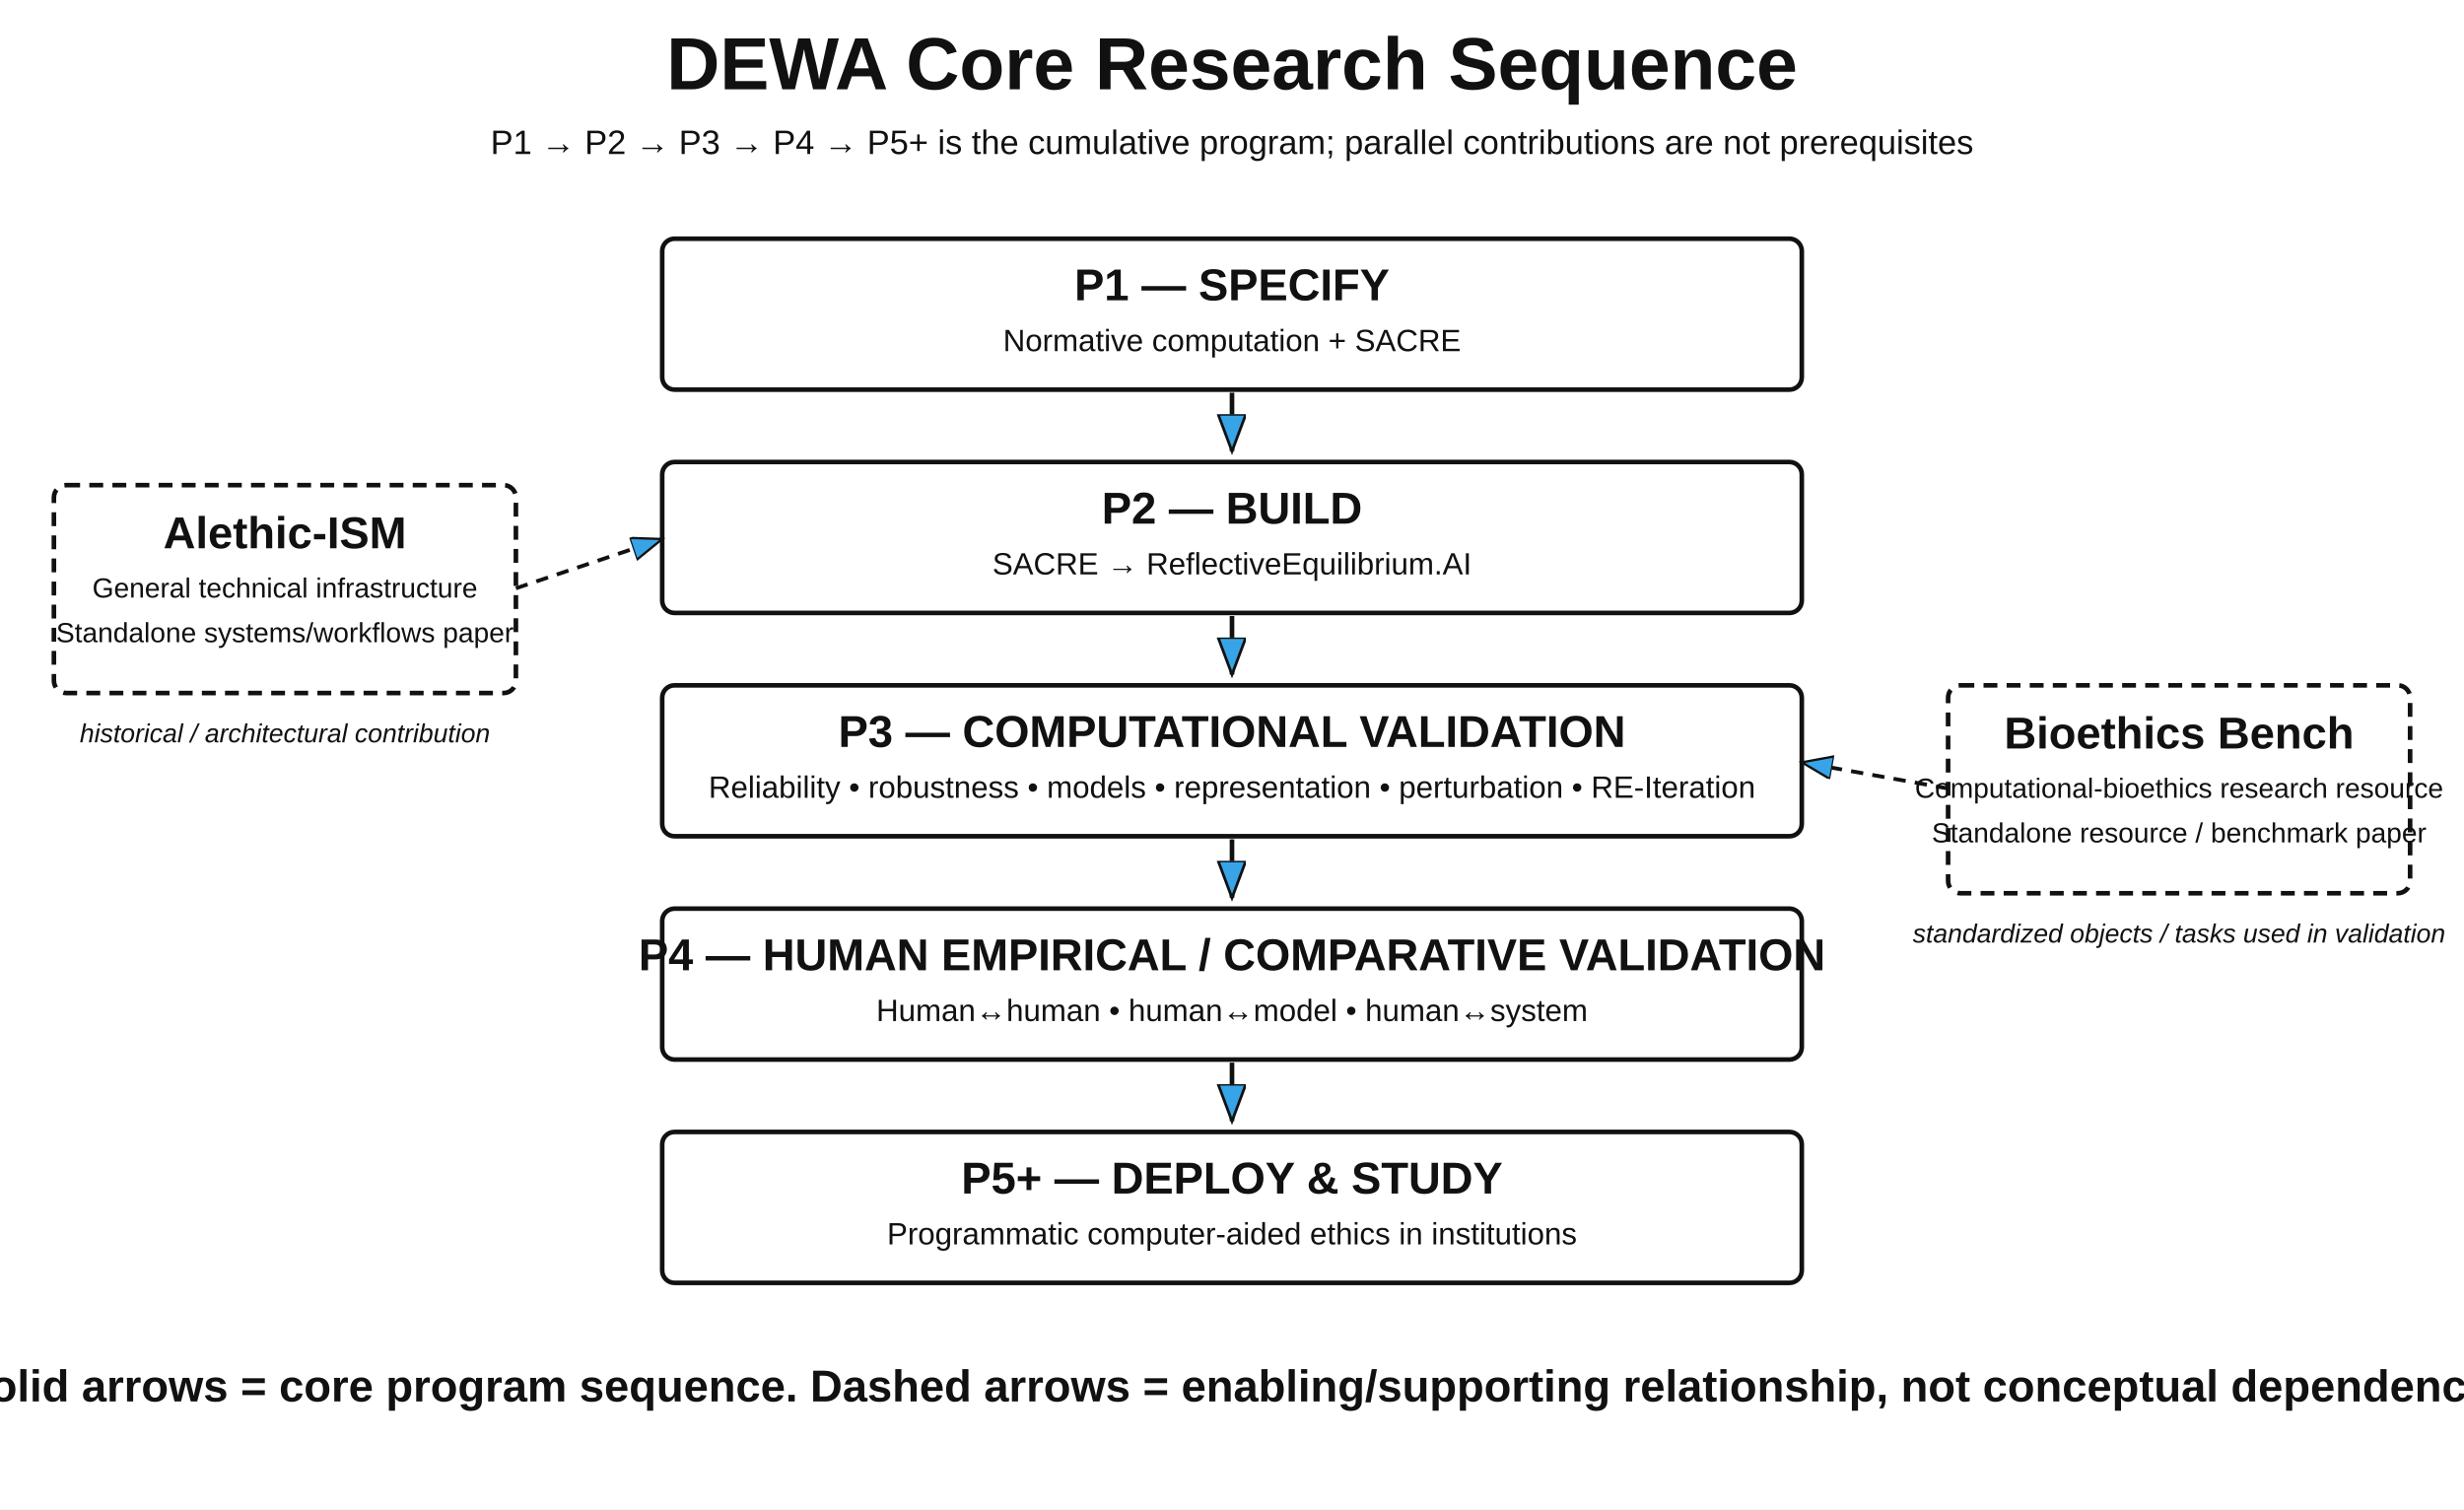
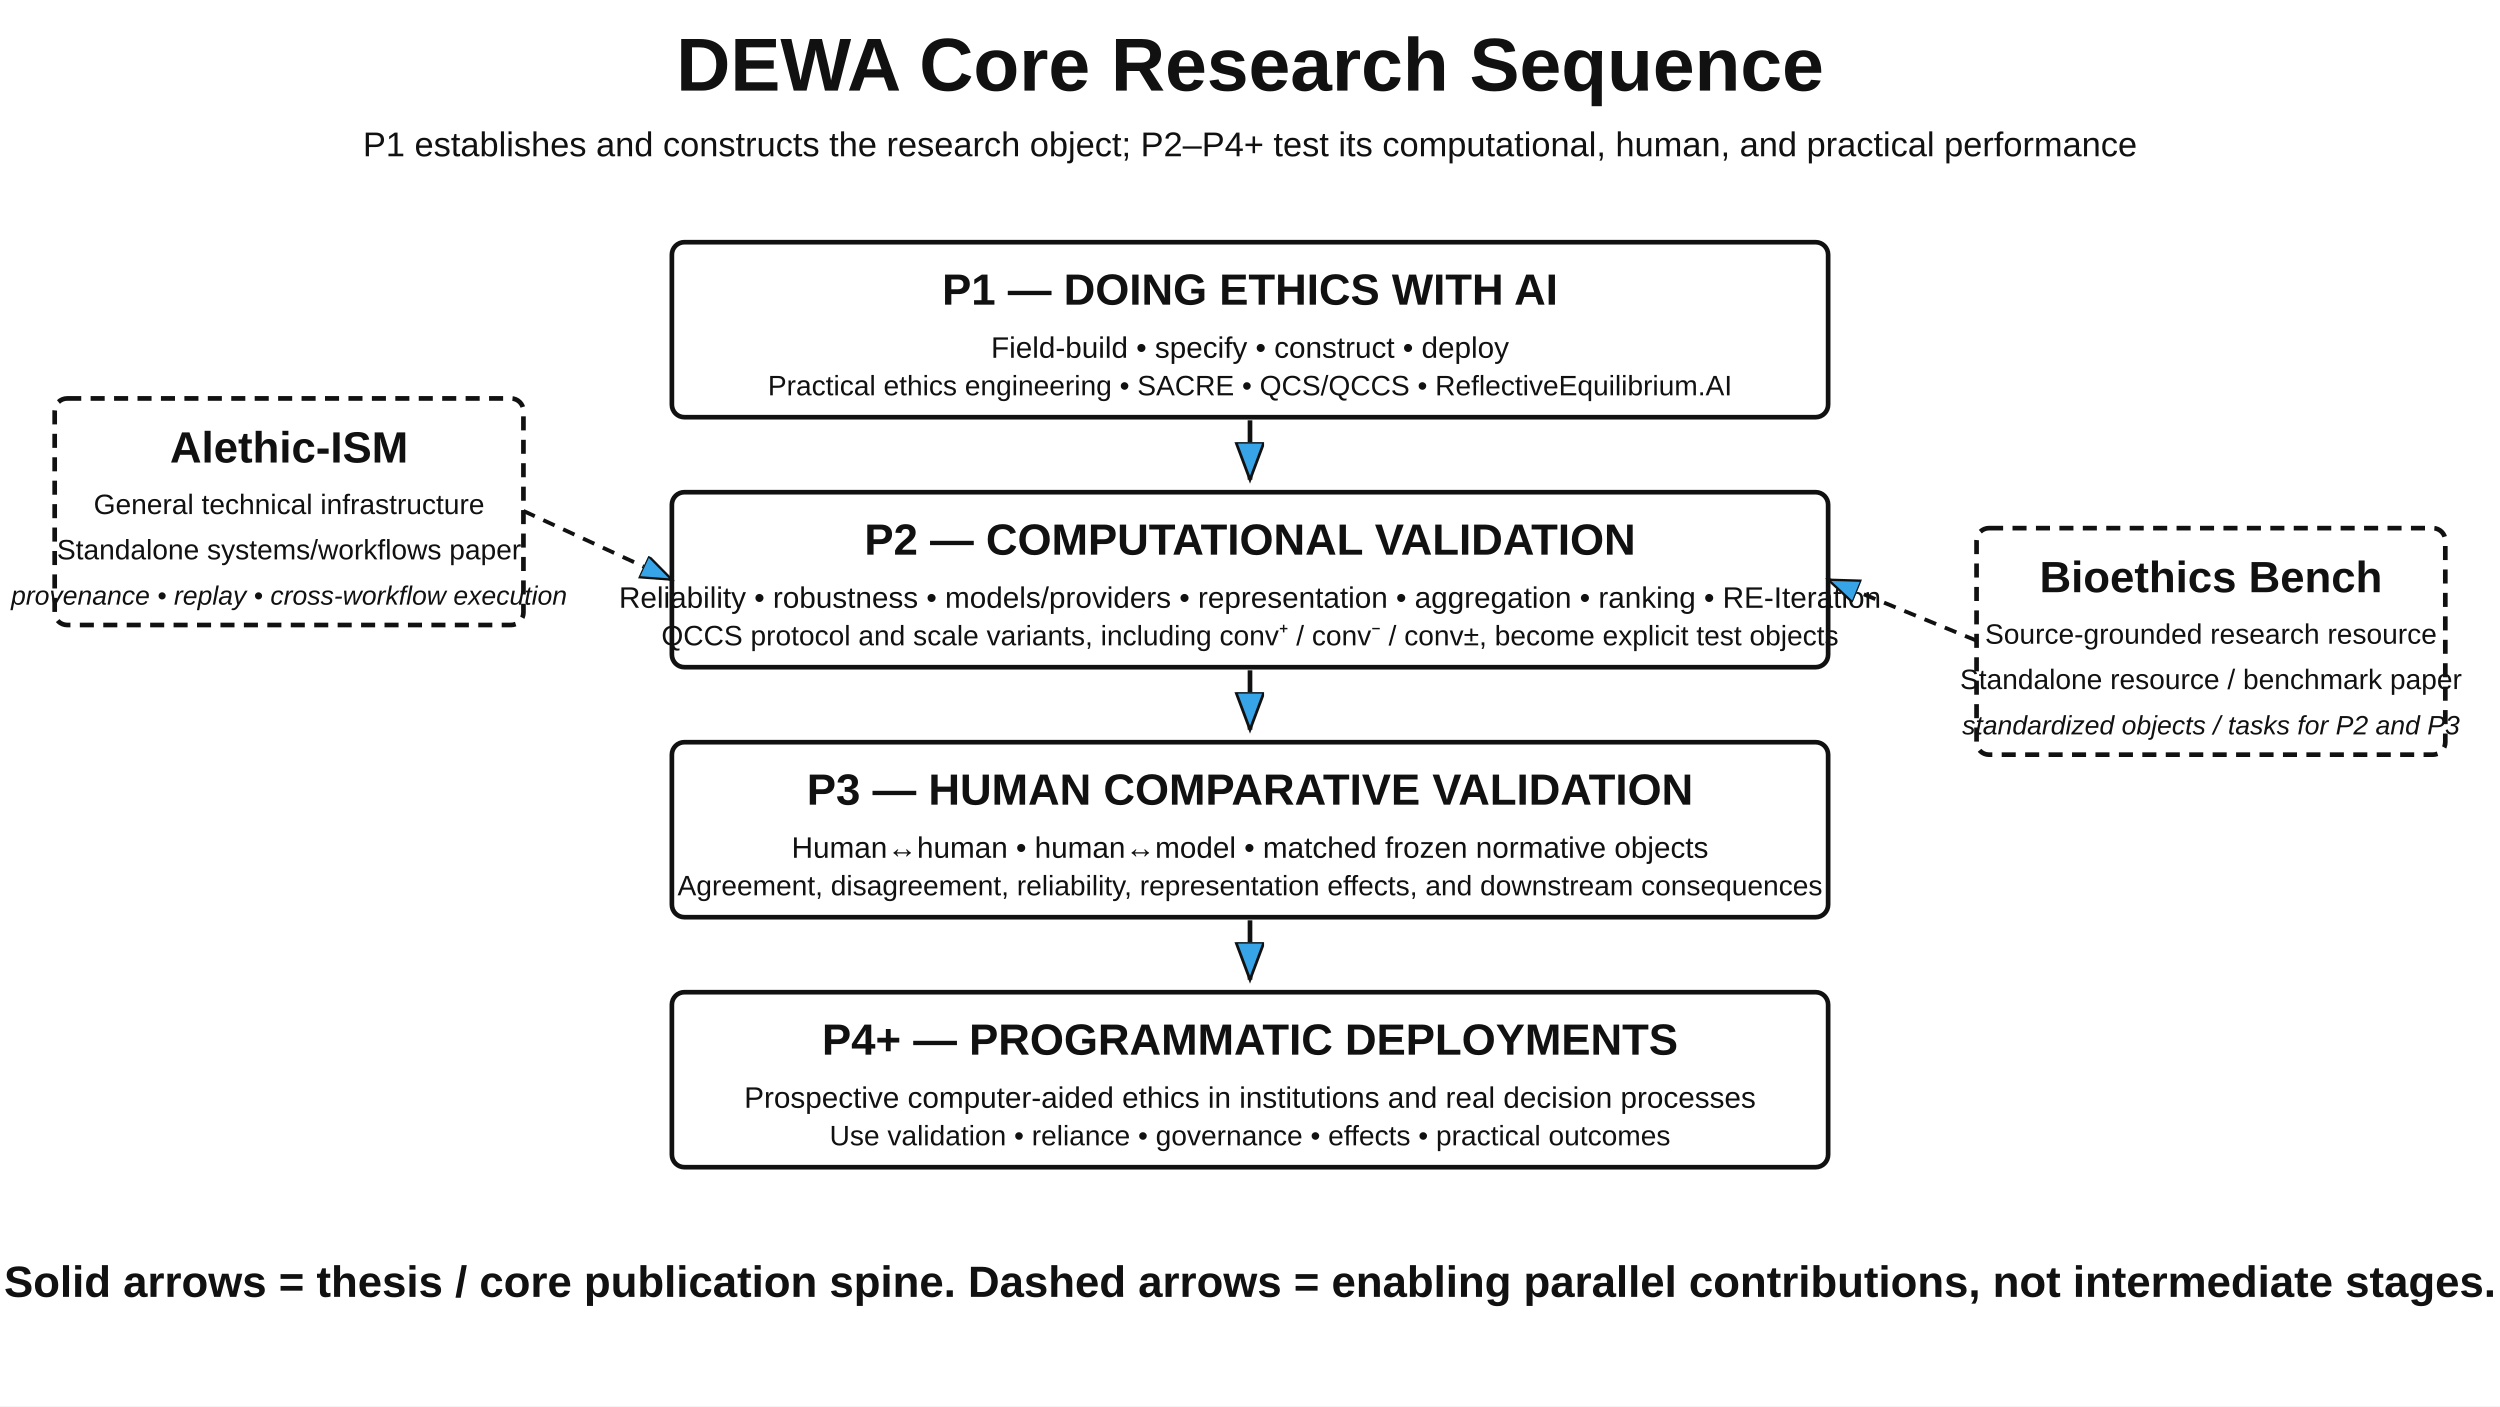
- <svg xmlns="http://www.w3.org/2000/svg" viewBox="0 0 1600 980" role="img" aria-labelledby="t d">
-   <rect width="1600" height="980" fill="#fff" />
-   <style>text{font-family:Arial,Helvetica,sans-serif;fill:#111}.title{font-size:48px;font-weight:800}.sub{font-size:22px}.head{font-size:29px;font-weight:800}.body{font-size:20px}.small{font-size:18px}.italic{font-size:17px;font-style:italic}.main{fill:#fff;stroke:#111;stroke-width:3}.support{fill:#fff;stroke:#111;stroke-width:3;stroke-dasharray:9 6}</style>
+ <svg xmlns="http://www.w3.org/2000/svg" viewBox="0 0 1600 900" role="img" aria-labelledby="t d">
+   <rect width="1600" height="900" fill="#fff" />
+   <style>text{font-family:Arial,Helvetica,sans-serif;fill:#111}.title{font-size:48px;font-weight:800}.sub{font-size:22px}.head{font-size:28px;font-weight:800}.body{font-size:19px}.small{font-size:18px}.italic{font-size:17px;font-style:italic}.main{fill:#fff;stroke:#111;stroke-width:3}.support{fill:#fff;stroke:#111;stroke-width:3;stroke-dasharray:9 6}</style>
  <defs>
    <marker id="a" markerWidth="10" markerHeight="10" refX="8" refY="3" orient="auto">
      <path d="M0,0 L8,3 L0,6 Z" fill="#38a4e8" stroke="#111" stroke-width=".6" />
    </marker>
  </defs>
  <text x="800" y="58" text-anchor="middle" class="title">DEWA Core Research Sequence</text>
-   <text x="800" y="100" text-anchor="middle" class="sub">P1 → P2 → P3 → P4 → P5+ is the cumulative program; parallel contributions are not prerequisites</text>
+   <text x="800" y="100" text-anchor="middle" class="sub">P1 establishes and constructs the research object; P2–P4+ test its computational, human, and practical performance</text>
  <g>
-     <rect class="main" x="430" y="155" width="740" height="98" rx="8" />
-     <text x="800" y="195" text-anchor="middle" class="head">P1 — SPECIFY</text>
-     <text x="800" y="228" text-anchor="middle" class="body">Normative computation + SACRE</text>
-     <path d="M800 255v38" stroke="#111" stroke-width="3" marker-end="url(#a)" />
-     <rect class="main" x="430" y="300" width="740" height="98" rx="8" />
-     <text x="800" y="340" text-anchor="middle" class="head">P2 — BUILD</text>
-     <text x="800" y="373" text-anchor="middle" class="body">SACRE → ReflectiveEquilibrium.AI</text>
-     <path d="M800 400v38" stroke="#111" stroke-width="3" marker-end="url(#a)" />
-     <rect class="main" x="430" y="445" width="740" height="98" rx="8" />
-     <text x="800" y="485" text-anchor="middle" class="head">P3 — COMPUTATIONAL VALIDATION</text>
-     <text x="800" y="518" text-anchor="middle" class="body">Reliability • robustness • models • representation • perturbation • RE-Iteration</text>
-     <path d="M800 545v38" stroke="#111" stroke-width="3" marker-end="url(#a)" />
-     <rect class="main" x="430" y="590" width="740" height="98" rx="8" />
-     <text x="800" y="630" text-anchor="middle" class="head">P4 — HUMAN EMPIRICAL / COMPARATIVE VALIDATION</text>
-     <text x="800" y="663" text-anchor="middle" class="body">Human↔human • human↔model • human↔system</text>
-     <path d="M800 690v38" stroke="#111" stroke-width="3" marker-end="url(#a)" />
-     <rect class="main" x="430" y="735" width="740" height="98" rx="8" />
-     <text x="800" y="775" text-anchor="middle" class="head">P5+ — DEPLOY &amp; STUDY</text>
-     <text x="800" y="808" text-anchor="middle" class="body">Programmatic computer-aided ethics in institutions</text>
+     <rect class="main" x="430" y="155" width="740" height="112" rx="8" />
+     <text x="800" y="195" text-anchor="middle" class="head">P1 — DOING ETHICS WITH AI</text>
+     <text x="800" y="229" text-anchor="middle" class="body">Field-build • specify • construct • deploy</text>
+     <text x="800" y="253" text-anchor="middle" class="small">Practical ethics engineering • SACRE • QCS/QCCS • ReflectiveEquilibrium.AI</text>
+     <path d="M800 269v38" stroke="#111" stroke-width="3" marker-end="url(#a)" />
+     <rect class="main" x="430" y="315" width="740" height="112" rx="8" />
+     <text x="800" y="355" text-anchor="middle" class="head">P2 — COMPUTATIONAL VALIDATION</text>
+     <text x="800" y="389" text-anchor="middle" class="body">Reliability • robustness • models/providers • representation • aggregation • ranking • RE-Iteration</text>
+     <text x="800" y="413" text-anchor="middle" class="small">QCCS protocol and scale variants, including conv⁺ / conv⁻ / conv±, become explicit test objects</text>
+     <path d="M800 429v38" stroke="#111" stroke-width="3" marker-end="url(#a)" />
+     <rect class="main" x="430" y="475" width="740" height="112" rx="8" />
+     <text x="800" y="515" text-anchor="middle" class="head">P3 — HUMAN COMPARATIVE VALIDATION</text>
+     <text x="800" y="549" text-anchor="middle" class="body">Human↔human • human↔model • matched frozen normative objects</text>
+     <text x="800" y="573" text-anchor="middle" class="small">Agreement, disagreement, reliability, representation effects, and downstream consequences</text>
+     <path d="M800 589v38" stroke="#111" stroke-width="3" marker-end="url(#a)" />
+     <rect class="main" x="430" y="635" width="740" height="112" rx="8" />
+     <text x="800" y="675" text-anchor="middle" class="head">P4+ — PROGRAMMATIC DEPLOYMENTS</text>
+     <text x="800" y="709" text-anchor="middle" class="body">Prospective computer-aided ethics in institutions and real decision processes</text>
+     <text x="800" y="733" text-anchor="middle" class="small">Use validation • reliance • governance • effects • practical outcomes</text>
  </g>
  <g>
-     <rect class="support" x="35" y="315" width="300" height="135" rx="8" />
-     <text x="185" y="356" text-anchor="middle" class="head" font-size="25">Alethic-ISM</text>
-     <text x="185" y="388" text-anchor="middle" class="small">General technical infrastructure</text>
-     <text x="185" y="417" text-anchor="middle" class="small">Standalone systems/workflows paper</text>
-     <text x="185" y="482" text-anchor="middle" class="italic">historical / architectural contribution</text>
-     <path d="M335 382L430 350" fill="none" stroke="#111" stroke-width="2.5" stroke-dasharray="8 6" marker-end="url(#a)" />
-     <rect class="support" x="1265" y="445" width="300" height="135" rx="8" />
-     <text x="1415" y="486" text-anchor="middle" class="head" font-size="25">Bioethics Bench</text>
-     <text x="1415" y="518" text-anchor="middle" class="small">Computational-bioethics research resource</text>
-     <text x="1415" y="547" text-anchor="middle" class="small">Standalone resource / benchmark paper</text>
-     <text x="1415" y="612" text-anchor="middle" class="italic">standardized objects / tasks used in validation</text>
-     <path d="M1265 512L1170 495" fill="none" stroke="#111" stroke-width="2.5" stroke-dasharray="8 6" marker-end="url(#a)" />
+     <rect class="support" x="35" y="255" width="300" height="145" rx="8" />
+     <text x="185" y="296" text-anchor="middle" class="head" font-size="25">Alethic-ISM</text>
+     <text x="185" y="329" text-anchor="middle" class="small">General technical infrastructure</text>
+     <text x="185" y="358" text-anchor="middle" class="small">Standalone systems/workflows paper</text>
+     <text x="185" y="387" text-anchor="middle" class="italic">provenance • replay • cross-workflow execution</text>
+     <path d="M335 327L430 371" fill="none" stroke="#111" stroke-width="2.5" stroke-dasharray="8 6" marker-end="url(#a)" />
+     <rect class="support" x="1265" y="338" width="300" height="145" rx="8" />
+     <text x="1415" y="379" text-anchor="middle" class="head" font-size="25">Bioethics Bench</text>
+     <text x="1415" y="412" text-anchor="middle" class="small">Source-grounded research resource</text>
+     <text x="1415" y="441" text-anchor="middle" class="small">Standalone resource / benchmark paper</text>
+     <text x="1415" y="470" text-anchor="middle" class="italic">standardized objects / tasks for P2 and P3</text>
+     <path d="M1265 410L1170 371" fill="none" stroke="#111" stroke-width="2.5" stroke-dasharray="8 6" marker-end="url(#a)" />
  </g>
-   <text x="800" y="910" text-anchor="middle" class="head" font-size="22">Solid arrows = core program sequence. Dashed arrows = enabling/supporting relationship, not conceptual dependence.</text>
+   <text x="800" y="830" text-anchor="middle" class="head" font-size="22">Solid arrows = thesis / core publication spine. Dashed arrows = enabling parallel contributions, not intermediate stages.</text>
</svg>
